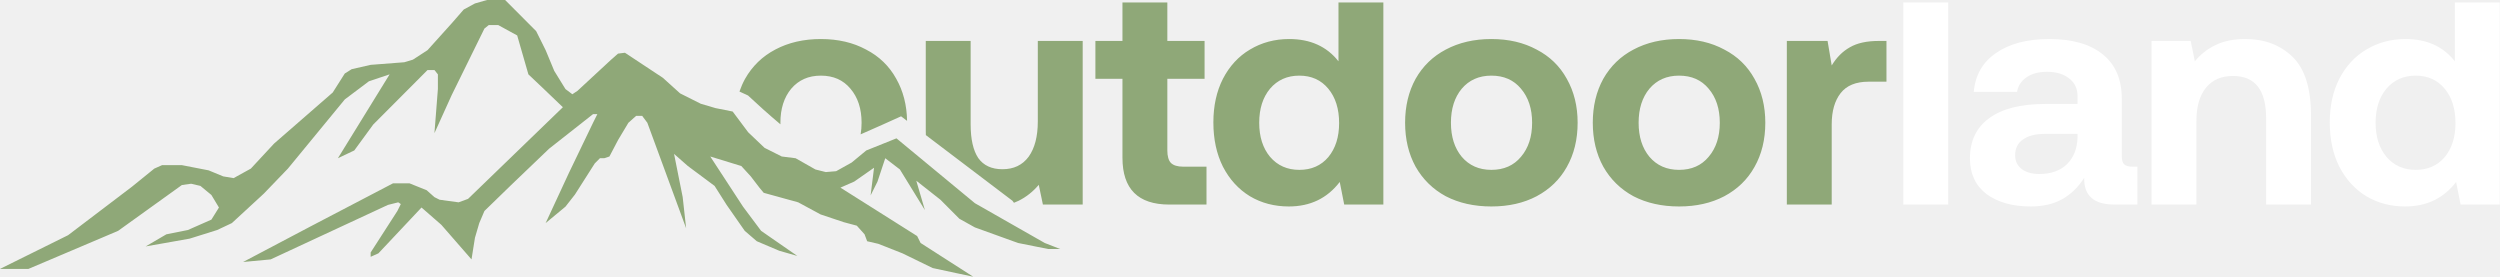
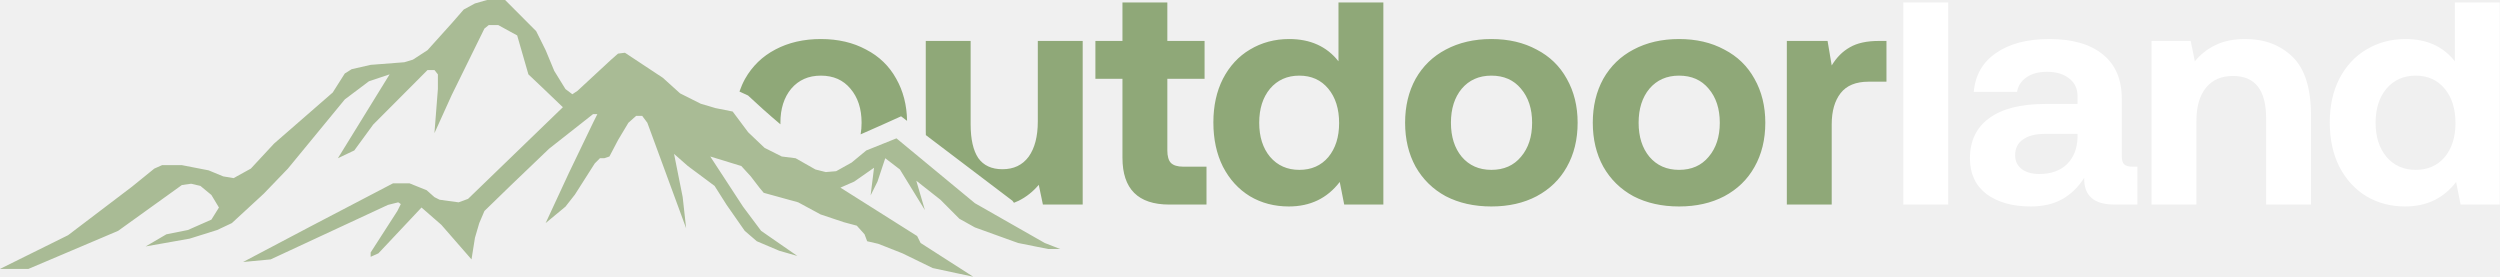
<svg xmlns="http://www.w3.org/2000/svg" xmlns:xlink="http://www.w3.org/1999/xlink" width="1021" height="113" viewBox="0 0 1021 113" fill="none">
  <use xlink:href="#stroke0_1944_532" fill="#FFFFFF" />
  <use xlink:href="#stroke1_1944_532" fill="#FFFFFF" />
  <use xlink:href="#stroke2_1944_532" fill="#FFFFFF" />
  <use xlink:href="#stroke3_1944_532" fill="#FFFFFF" />
-   <path d="M11.617 109.822H0L27.811 96.05L53.861 76.275L63.014 68.859L66.182 67.447H74.279L85.192 69.566L91.176 72.037L95.401 72.744L102.441 68.859L111.946 58.619L135.884 37.784L140.813 30.016L143.629 28.25L151.374 26.484L165.104 25.425L168.624 24.366L174.608 20.481L184.466 9.534L189.393 3.884L193.97 1.413L198.899 0H206.291L218.964 12.713L222.837 20.481L226.357 28.956L230.933 36.372L233.75 38.491L235.862 37.078L249.591 24.366L252.408 21.894L255.224 21.541L270.713 31.781L277.754 38.138L286.203 42.375L292.187 44.141L299.228 45.553L305.564 54.028L312.253 60.384L319.293 63.916L324.926 64.622L333.022 69.213L337.247 70.272L341.471 69.919L347.808 66.388L353.792 61.444L366.113 56.5L398.149 82.984L426.663 99.228L433 101.7H428.071L415.75 99.228L398.149 92.872L391.812 89.341L384.067 81.572L374.211 73.803L377.73 85.809L367.522 69.213L361.537 64.622L358.37 74.156L355.553 79.806L356.961 68.506L348.864 74.156L343.232 76.628L374.563 96.403L375.971 99.228L397.445 113L390.756 111.587L380.899 109.469L368.578 103.466L358.721 99.581L354.145 98.522L353.088 95.697L349.92 92.166L344.64 90.753L335.134 87.575L325.982 82.631L311.901 78.747L310.141 76.628L306.62 72.037L302.749 67.8L290.075 63.916L303.451 84.397L310.845 94.284L325.63 104.525L318.237 102.406L309.084 98.522L304.156 94.284L296.763 83.691L291.834 75.922L280.922 67.8L275.289 62.856L278.809 80.513L280.218 93.225L264.376 50.144L262.264 47.319H259.8L256.632 50.144L252.408 57.206L248.887 63.916L246.775 64.622H245.015L242.903 66.741L234.805 79.453L230.933 84.397L222.837 91.106L232.342 70.625L242.199 50.144L243.958 46.612H242.199L224.245 60.737L208.755 75.569L197.842 86.162L195.73 91.106L193.97 97.109L192.562 105.938L180.241 91.812L172.144 84.75L154.542 103.466L151.374 104.878V103.112L162.287 86.162L163.695 83.338L162.639 82.631L158.415 83.691L110.538 105.938L99.273 106.997L126.732 92.519L160.526 74.862H167.216L174.256 77.688L177.425 80.513L179.537 81.572L187.282 82.631L191.154 81.219L229.878 43.788L222.133 36.372L215.796 30.369L211.22 14.478L203.475 10.241H199.603L197.842 11.653L184.466 38.844L177.425 54.381L178.833 36.372V30.369L177.425 28.603H174.608L152.43 50.85L144.685 61.444L137.996 64.622L159.118 30.369L150.67 33.194L140.813 40.609L117.579 68.859L107.722 79.1L94.697 91.106L88.712 93.931L77.447 97.463L59.493 100.641L67.942 95.697L76.743 93.931L86.336 89.694L89.416 84.75L86.336 79.63L81.847 75.922L78.063 75.039L74.279 75.569L48.228 94.284L11.617 109.822Z" fill="#8FA878" />
+   <path d="M11.617 109.822H0L27.811 96.05L53.861 76.275L63.014 68.859L66.182 67.447H74.279L85.192 69.566L91.176 72.037L95.401 72.744L102.441 68.859L111.946 58.619L135.884 37.784L140.813 30.016L143.629 28.25L151.374 26.484L165.104 25.425L168.624 24.366L174.608 20.481L184.466 9.534L189.393 3.884L193.97 1.413L198.899 0H206.291L218.964 12.713L222.837 20.481L226.357 28.956L230.933 36.372L233.75 38.491L235.862 37.078L249.591 24.366L252.408 21.894L255.224 21.541L270.713 31.781L277.754 38.138L286.203 42.375L292.187 44.141L299.228 45.553L305.564 54.028L312.253 60.384L319.293 63.916L324.926 64.622L333.022 69.213L337.247 70.272L341.471 69.919L347.808 66.388L353.792 61.444L366.113 56.5L398.149 82.984L426.663 99.228L433 101.7H428.071L415.75 99.228L398.149 92.872L391.812 89.341L384.067 81.572L374.211 73.803L377.73 85.809L367.522 69.213L361.537 64.622L358.37 74.156L355.553 79.806L356.961 68.506L348.864 74.156L343.232 76.628L374.563 96.403L375.971 99.228L397.445 113L390.756 111.587L380.899 109.469L368.578 103.466L358.721 99.581L354.145 98.522L353.088 95.697L349.92 92.166L344.64 90.753L335.134 87.575L325.982 82.631L311.901 78.747L310.141 76.628L306.62 72.037L302.749 67.8L290.075 63.916L303.451 84.397L310.845 94.284L325.63 104.525L318.237 102.406L309.084 98.522L304.156 94.284L296.763 83.691L291.834 75.922L280.922 67.8L275.289 62.856L278.809 80.513L280.218 93.225L264.376 50.144L262.264 47.319H259.8L256.632 50.144L252.408 57.206L248.887 63.916L246.775 64.622H245.015L242.903 66.741L234.805 79.453L230.933 84.397L222.837 91.106L232.342 70.625L242.199 50.144L243.958 46.612H242.199L224.245 60.737L208.755 75.569L197.842 86.162L195.73 91.106L193.97 97.109L192.562 105.938L180.241 91.812L172.144 84.75L154.542 103.466L151.374 104.878V103.112L162.287 86.162L163.695 83.338L162.639 82.631L158.415 83.691L110.538 105.938L99.273 106.997L126.732 92.519L160.526 74.862H167.216L174.256 77.688L177.425 80.513L179.537 81.572L187.282 82.631L191.154 81.219L229.878 43.788L222.133 36.372L215.796 30.369L211.22 14.478L203.475 10.241H199.603L197.842 11.653L184.466 38.844L177.425 54.381L178.833 36.372V30.369L177.425 28.603H174.608L152.43 50.85L144.685 61.444L137.996 64.622L159.118 30.369L150.67 33.194L140.813 40.609L117.579 68.859L107.722 79.1L94.697 91.106L88.712 93.931L77.447 97.463L59.493 100.641L67.942 95.697L76.743 93.931L86.336 89.694L89.416 84.75L86.336 79.63L81.847 75.922L78.063 75.039L74.279 75.569L48.228 94.284L11.617 109.822Z" fill="#A9BB95" />
  <path d="M564.964 83.54H548.974L547.153 74.31C542.04 80.983 535.107 84.32 526.354 84.32C520.46 84.32 515.173 82.933 510.493 80.16C505.813 77.3 502.13 73.27 499.443 68.07C496.843 62.87 495.543 56.847 495.543 50C495.543 43.24 496.844 37.304 499.443 32.19C502.13 26.991 505.813 23.004 510.493 20.23C515.26 17.37 520.59 15.94 526.483 15.94C535.15 15.941 541.867 18.974 546.634 25.04V1H564.964V83.54ZM609.073 15.94C616.093 15.941 622.247 17.37 627.533 20.23C632.906 23.004 637.023 26.991 639.883 32.19C642.829 37.39 644.303 43.37 644.303 50.13C644.303 56.977 642.829 63 639.883 68.2C637.023 73.313 632.906 77.3 627.533 80.16C622.247 82.933 616.093 84.32 609.073 84.32C602.053 84.32 595.857 82.933 590.483 80.16C585.197 77.3 581.079 73.27 578.133 68.07C575.273 62.87 573.843 56.89 573.843 50.13C573.843 43.37 575.273 37.39 578.133 32.19C581.079 26.99 585.197 23.004 590.483 20.23C595.857 17.371 602.053 15.94 609.073 15.94ZM685.723 15.94C692.742 15.941 698.896 17.371 704.183 20.23C709.556 23.004 713.672 26.991 716.532 32.19C719.479 37.39 720.952 43.37 720.952 50.13C720.952 56.976 719.479 63 716.532 68.2C713.672 73.313 709.556 77.3 704.183 80.16C698.896 82.933 692.742 84.32 685.723 84.32C678.703 84.32 672.505 82.933 667.132 80.16C661.845 77.3 657.729 73.27 654.782 68.07C651.922 62.87 650.492 56.89 650.492 50.13C650.492 43.37 651.922 37.39 654.782 32.19C657.729 26.991 661.845 23.004 667.132 20.23C672.505 17.37 678.703 15.941 685.723 15.94ZM396.409 50.78C396.409 56.847 397.449 61.44 399.529 64.56C401.696 67.593 404.989 69.11 409.409 69.11C414.003 69.11 417.556 67.42 420.069 64.04C422.583 60.573 423.839 55.763 423.839 49.61V16.72H442.169V83.54H425.919L424.23 75.481C421.89 78.254 419.159 80.421 416.039 81.981C415.42 82.29 414.772 82.567 414.098 82.815C413.899 82.546 413.701 82.273 413.5 82L378.111 55.169C378.09 54.456 378.079 53.73 378.079 52.99V16.72H396.409V50.78ZM476.741 16.72H491.951V32.19H476.741V61.44C476.741 63.78 477.218 65.47 478.171 66.51C479.211 67.55 480.901 68.07 483.241 68.07H492.731V83.54H477.522C464.782 83.54 458.411 77.17 458.411 64.43V32.19H447.361V16.72H458.411V1H476.741V16.72ZM748.071 26.73C750.065 23.437 752.535 20.967 755.481 19.32C758.428 17.587 762.372 16.72 767.312 16.72H770.432V33.36H763.151C757.952 33.36 754.139 34.92 751.712 38.04C749.285 41.16 748.071 45.407 748.071 50.78V83.54H729.741V16.72H746.382L748.071 26.73ZM530.644 30.89C525.704 30.89 521.717 32.667 518.684 36.22C515.737 39.773 514.264 44.41 514.264 50.13C514.264 55.85 515.737 60.487 518.684 64.04C521.717 67.593 525.704 69.37 530.644 69.37C535.582 69.37 539.527 67.636 542.474 64.17C545.42 60.617 546.894 55.98 546.894 50.26C546.894 44.453 545.42 39.773 542.474 36.22C539.527 32.667 535.582 30.89 530.644 30.89ZM609.073 30.89C604.047 30.89 600.017 32.667 596.983 36.22C594.037 39.773 592.563 44.41 592.563 50.13C592.563 55.85 594.037 60.487 596.983 64.04C600.017 67.593 604.047 69.37 609.073 69.37C614.186 69.37 618.216 67.593 621.163 64.04C624.196 60.487 625.713 55.85 625.713 50.13C625.713 44.41 624.196 39.773 621.163 36.22C618.217 32.667 614.186 30.89 609.073 30.89ZM685.723 30.89C680.696 30.89 676.665 32.666 673.632 36.22C670.685 39.773 669.212 44.41 669.212 50.13C669.212 55.85 670.685 60.487 673.632 64.04C676.665 67.593 680.696 69.37 685.723 69.37C690.836 69.37 694.866 67.593 697.813 64.04C700.846 60.487 702.362 55.85 702.362 50.13C702.362 44.41 700.846 39.773 697.813 36.22C694.866 32.666 690.836 30.89 685.723 30.89ZM335.231 15.94C342.25 15.941 348.405 17.37 353.69 20.23C359.064 23.004 363.18 26.991 366.04 32.19C368.875 37.193 370.344 42.917 370.452 49.362L367.996 47.5C363.767 49.429 357.475 52.256 351.479 54.87C351.738 53.383 351.87 51.803 351.87 50.13C351.87 44.41 350.354 39.773 347.32 36.22C344.374 32.667 340.344 30.89 335.231 30.89C330.204 30.89 326.173 32.666 323.14 36.22C320.193 39.773 318.72 44.41 318.72 50.13C318.72 50.346 318.722 50.56 318.727 50.773C313.83 46.66 308.895 42.195 305.496 39L301.996 37.385C302.616 35.575 303.381 33.843 304.29 32.19C307.237 26.991 311.353 23.004 316.64 20.23C322.013 17.37 328.21 15.94 335.231 15.94Z" fill="#8FA878" />
  <defs>
    <path id="stroke0_1944_532" d="M777.316 1H795.646V83.54H777.316V1Z" />
    <path id="stroke1_1944_532" d="M872.903 68.07V83.54H863.543C855.136 83.54 851.02 79.9 851.193 72.62C848.766 76.434 845.776 79.337 842.223 81.33C838.67 83.324 834.38 84.32 829.353 84.32C821.9 84.32 815.876 82.63 811.283 79.25C806.776 75.784 804.523 70.93 804.523 64.69C804.523 57.584 807.123 52.124 812.323 48.31C817.61 44.41 825.236 42.46 835.203 42.46H848.463V39.21C848.463 36.177 847.336 33.794 845.083 32.06C842.83 30.24 839.796 29.33 835.983 29.33C832.603 29.33 829.83 30.067 827.663 31.54C825.496 33.014 824.196 35.007 823.763 37.52H806.083C806.69 30.674 809.723 25.387 815.183 21.66C820.643 17.847 827.88 15.94 836.893 15.94C846.34 15.94 853.62 18.02 858.733 22.18C863.933 26.34 866.533 32.364 866.533 40.25V63.78C866.533 65.427 866.88 66.554 867.573 67.16C868.266 67.767 869.35 68.07 870.823 68.07H872.903ZM848.463 54.68H835.073C831.26 54.68 828.27 55.46 826.103 57.02C824.023 58.494 822.983 60.617 822.983 63.39C822.983 65.73 823.85 67.594 825.583 68.98C827.403 70.367 829.83 71.06 832.863 71.06C837.63 71.06 841.4 69.717 844.173 67.03C846.946 64.257 848.376 60.574 848.463 55.98V54.68Z" />
    <path id="stroke2_1944_532" d="M917.041 15.94C924.841 15.94 931.254 18.367 936.281 23.22C941.308 28.074 943.821 36.09 943.821 47.27V83.54H925.491V48.31C925.491 36.784 920.984 31.02 911.971 31.02C907.204 31.02 903.521 32.624 900.921 35.83C898.321 39.037 897.021 43.544 897.021 49.35V83.54H878.691V16.72H894.681L896.371 25.04C898.711 22.18 901.528 19.97 904.821 18.41C908.114 16.764 912.188 15.94 917.041 15.94Z" />
    <path id="stroke3_1944_532" d="M1020.89 1V83.54H1004.9L1003.08 74.31C997.973 80.983 991.036 84.32 982.283 84.32C976.389 84.32 971.103 82.933 966.423 80.16C961.743 77.3 958.059 73.27 955.373 68.07C952.773 62.87 951.473 56.847 951.473 50C951.473 43.24 952.773 37.303 955.373 32.19C958.059 26.99 961.743 23.003 966.423 20.23C971.189 17.37 976.519 15.94 982.413 15.94C991.079 15.94 997.793 18.973 1002.56 25.04V1H1020.89ZM986.573 69.37C991.513 69.37 995.456 67.637 998.403 64.17C1001.35 60.617 1002.82 55.98 1002.82 50.26C1002.82 44.453 1001.35 39.773 998.403 36.22C995.456 32.667 991.513 30.89 986.573 30.89C981.633 30.89 977.646 32.667 974.613 36.22C971.666 39.773 970.193 44.41 970.193 50.13C970.193 55.85 971.666 60.487 974.613 64.04C977.646 67.593 981.633 69.37 986.573 69.37Z" />
  </defs>
</svg>
